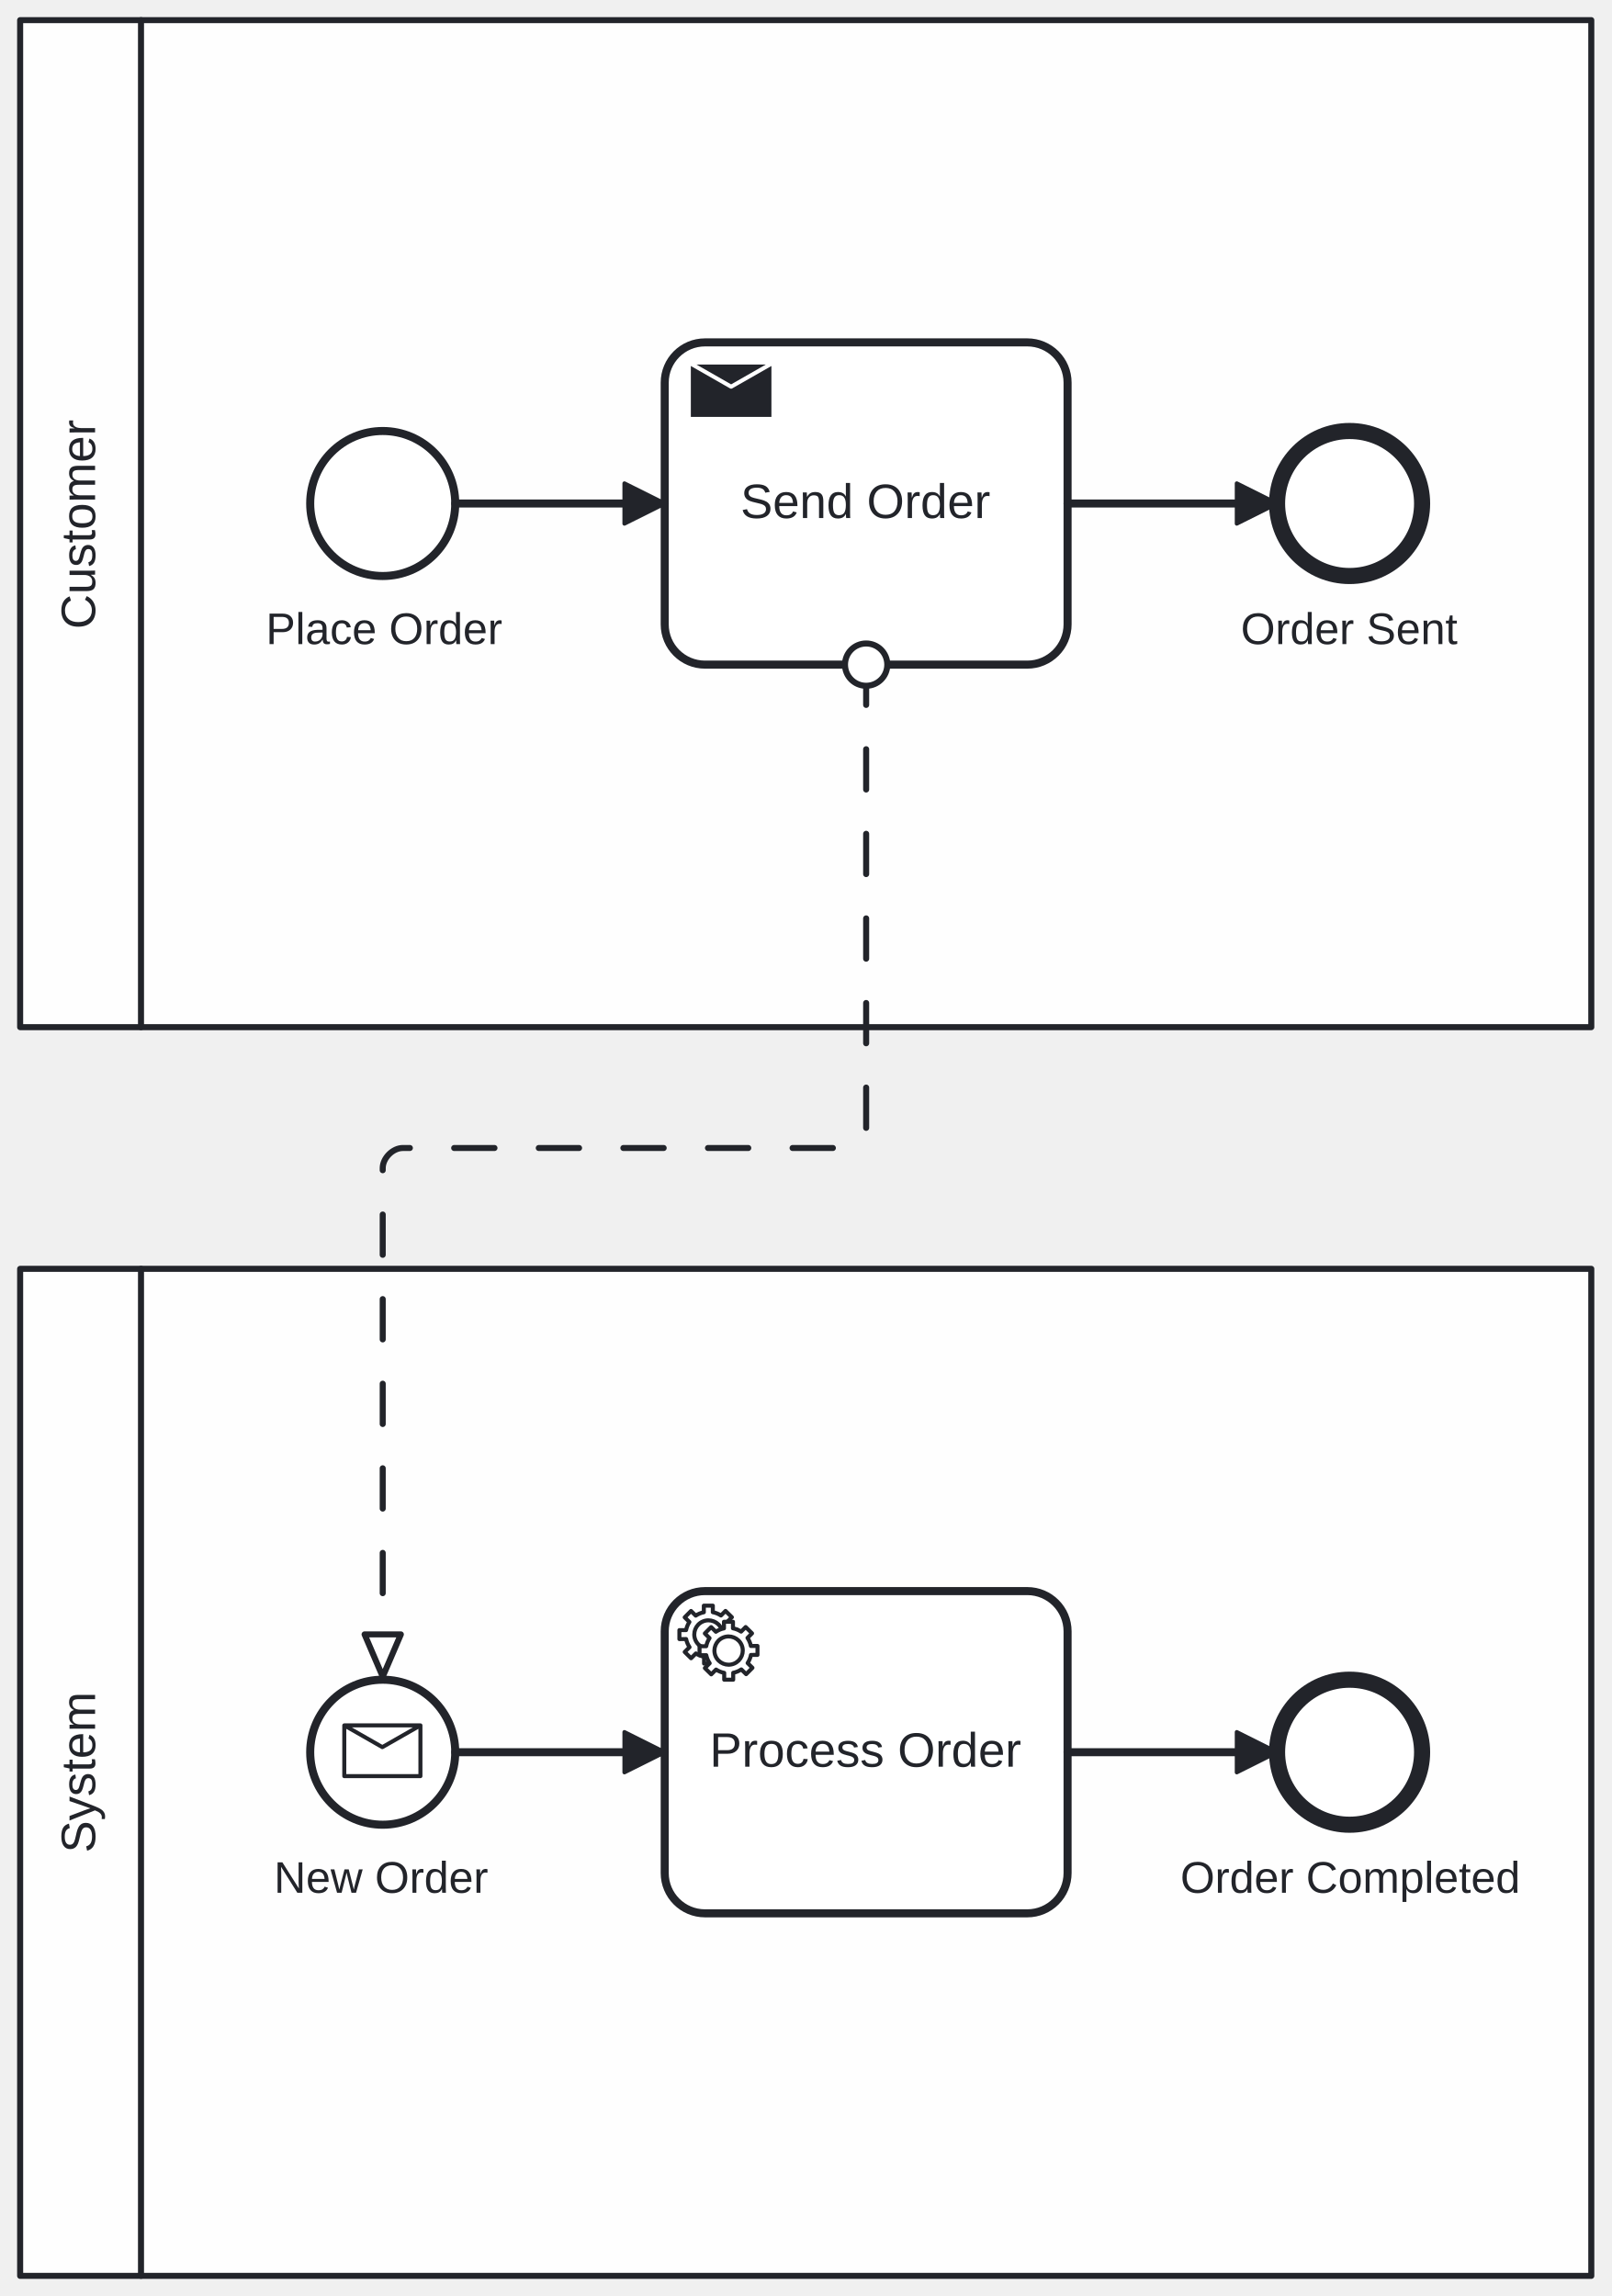
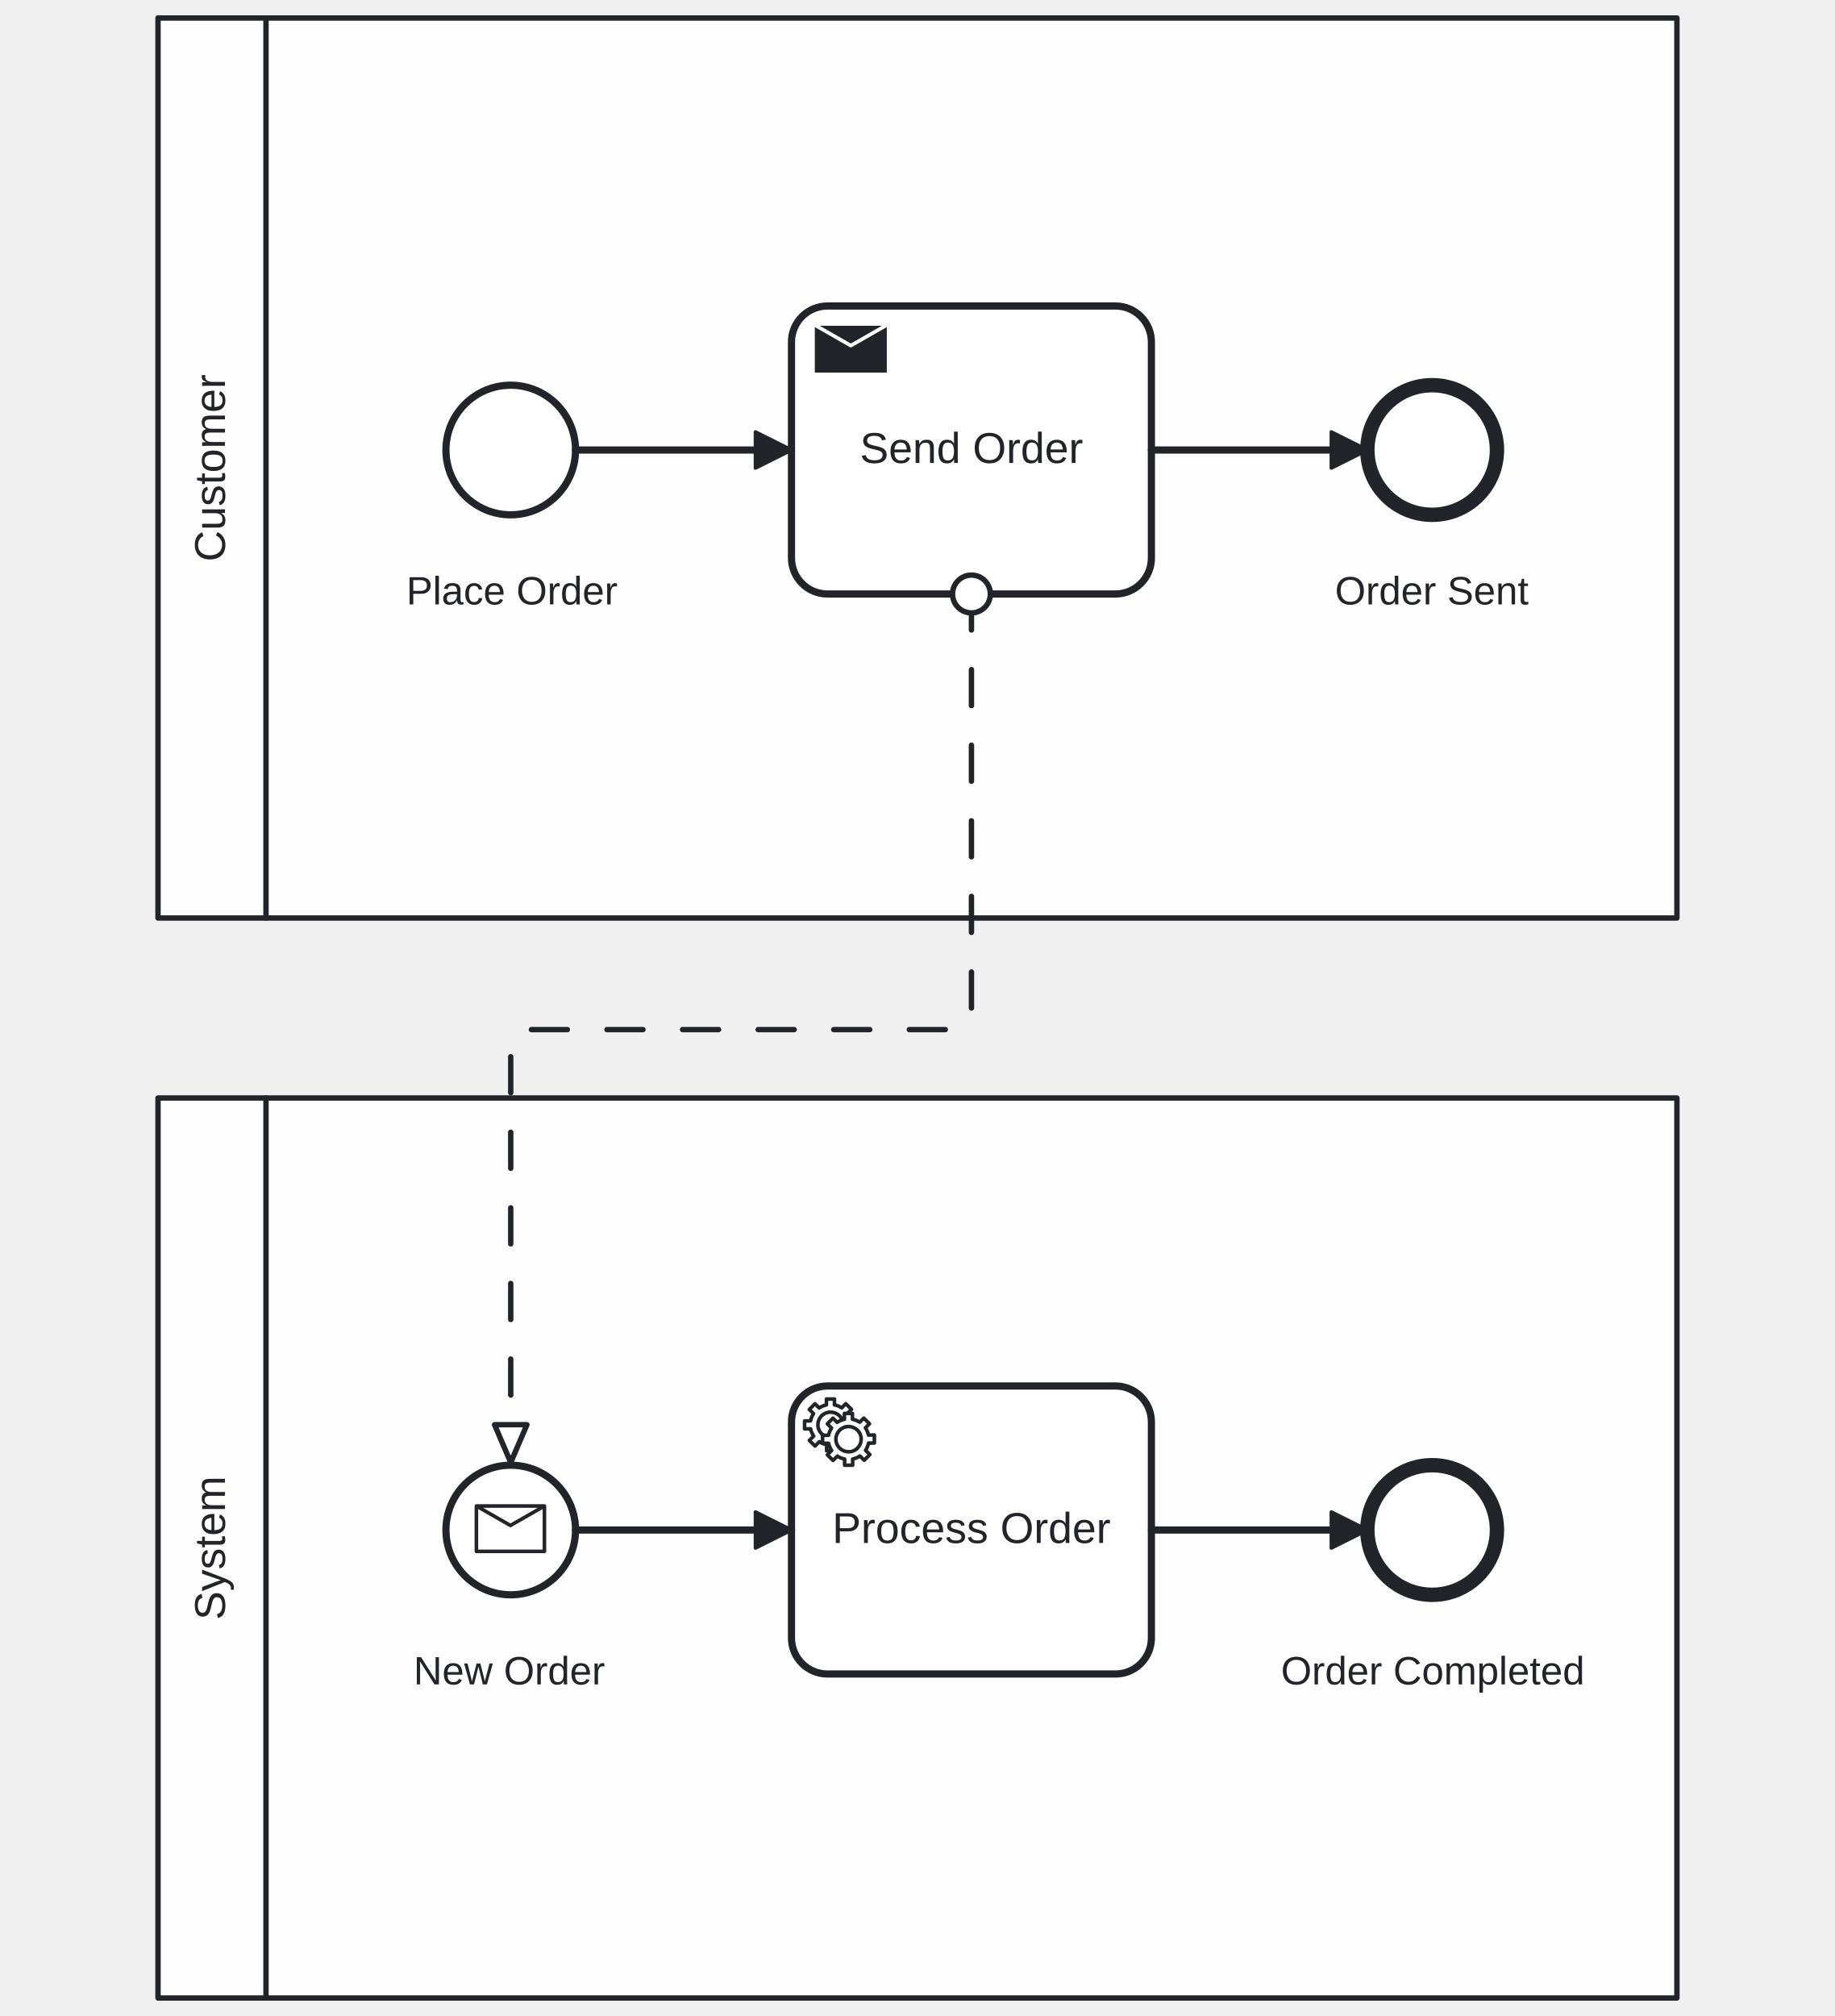
- <svg xmlns="http://www.w3.org/2000/svg" width="400" height="570" viewBox="155 75 400 570" version="1.1">
-   <defs>
-     <pattern id="djs-grid-pattern-387393" width="10" height="10" patternUnits="userSpaceOnUse">
-       <circle cx="0.5" cy="0.5" r="0.5" style="fill: rgb(204, 204, 204);" />
-     </pattern>
-   </defs>
-   <g class="djs-group">
-     <g class="djs-element djs-shape" data-element-id="Participant_0z8mn1y" style="display: block;" transform="matrix(1 0 0 1 160 80)">
-       <g class="djs-visual">
-         <rect x="0" y="0" width="390" height="250" rx="0" ry="0" style="stroke-linecap: round; stroke-linejoin: round; stroke: rgb(34, 36, 42); stroke-width: 1.5px; fill: white; fill-opacity: 0.95;" />
-         <path style="fill: none; stroke-linecap: round; stroke-linejoin: round; stroke: rgb(34, 36, 42); stroke-width: 1.5px;" d="M30,0L30,250" />
-         <text lineHeight="1.2" class="djs-label" style="font-family: Arial, sans-serif; font-size: 12px; font-weight: normal; fill: rgb(34, 36, 42);" transform="matrix(-1.83697e-16 -1 1 -1.83697e-16 0 250)">
-           <tspan x="98.808" y="18.6">Customer</tspan>
-         </text>
-       </g>
-       <rect x="-5" y="-5" rx="4" width="400" height="260" class="djs-outline" style="fill: none;" />
-       <rect class="djs-hit djs-hit-no-move" x="0" y="0" width="390" height="250" style="fill: none; stroke-opacity: 0; stroke: white; stroke-width: 15px;" />
-       <rect class="djs-hit djs-hit-click-stroke" x="0" y="0" width="390" height="250" style="fill: none; stroke-opacity: 0; stroke: white; stroke-width: 15px;" />
-       <rect class="djs-hit djs-hit-all" x="0" y="0" width="30" height="250" style="fill: none; stroke-opacity: 0; stroke: white; stroke-width: 15px;" />
+ <svg xmlns="http://www.w3.org/2000/svg" width="589" height="647" viewBox="157 87 432 560" version="1.1">
+   <g class="djs-group">
+     <g class="djs-element djs-shape" data-element-id="Participant_0z8mn1y" style="display: block;" transform="translate(162, 92)">
+       <g class="djs-visual">
+         <rect x="0" y="0" width="422" height="250" rx="0" ry="0" style="stroke-linecap: round; stroke-linejoin: round; stroke: hsl(225, 10%, 15%); stroke-width: 1.5px; fill: white; fill-opacity: 0.95;" />
+         <path style="fill: none; stroke-linecap: round; stroke-linejoin: round; stroke: hsl(225, 10%, 15%); stroke-width: 1.5px;" d="M30,0L30,250" />
+         <text style="font-family: Arial, sans-serif; font-size: 12px; font-weight: normal; fill: hsl(225, 10%, 15%);" lineHeight="1.2" class="djs-label" transform="matrix(-1.8369701987210297e-16, -1, 1, -1.8369701987210297e-16, 0, 250)">
+           <tspan x="98.996" y="18.6">Customer</tspan>
+         </text>
+       </g>
+       <rect x="-5" y="-5" rx="4" width="432" height="260" style="fill: none;" class="djs-outline" />
+       <rect style="fill: none; stroke-opacity: 0; stroke: white; stroke-width: 15px;" class="djs-hit djs-hit-no-move" x="0" y="0" width="422" height="250" />
+       <rect style="fill: none; stroke-opacity: 0; stroke: white; stroke-width: 15px;" class="djs-hit djs-hit-click-stroke" x="0" y="0" width="422" height="250" />
+       <rect style="fill: none; stroke-opacity: 0; stroke: white; stroke-width: 15px;" class="djs-hit djs-hit-all" x="0" y="0" width="30" height="250" />
    </g>
    <g class="djs-children">
      <g class="djs-group">
-         <g class="djs-element djs-shape" data-element-id="Event_0tndxmk" style="display: block;" transform="matrix(1 0 0 1 232 182)">
-           <g class="djs-visual">
-             <circle cx="18" cy="18" r="18" style="stroke-linecap: round; stroke-linejoin: round; stroke: rgb(34, 36, 42); stroke-width: 2px; fill: white; fill-opacity: 0.95;" />
-           </g>
-           <rect class="djs-hit djs-hit-all" x="0" y="0" width="36" height="36" style="fill: none; stroke-opacity: 0; stroke: white; stroke-width: 15px;" />
-           <circle cx="18" cy="18" r="23" class="djs-outline" style="fill: none;" />
-         </g>
-       </g>
-       <g class="djs-group">
-         <g class="djs-element djs-shape" data-element-id="Event_1ou3j4g" style="display: block;" transform="matrix(1 0 0 1 472 182)">
-           <g class="djs-visual">
-             <circle cx="18" cy="18" r="18" style="stroke-linecap: round; stroke-linejoin: round; stroke: rgb(34, 36, 42); stroke-width: 4px; fill: white; fill-opacity: 0.95;" />
-           </g>
-           <rect class="djs-hit djs-hit-all" x="0" y="0" width="36" height="36" style="fill: none; stroke-opacity: 0; stroke: white; stroke-width: 15px;" />
-           <circle cx="18" cy="18" r="24" class="djs-outline" style="fill: none;" />
-         </g>
-       </g>
-       <g class="djs-group">
-         <g class="djs-element djs-shape" data-element-id="Activity_0ry0qlf" style="display: block;" transform="matrix(1 0 0 1 320 160)">
-           <g class="djs-visual">
-             <rect x="0" y="0" width="100" height="80" rx="10" ry="10" style="stroke-linecap: round; stroke-linejoin: round; stroke: rgb(34, 36, 42); stroke-width: 2px; fill: white; fill-opacity: 0.95;" />
-             <text lineHeight="1.2" class="djs-label" style="font-family: Arial, sans-serif; font-size: 12px; font-weight: normal; fill: rgb(34, 36, 42);">
-               <tspan x="18.801" y="43.6">Send Order</tspan>
+         <g class="djs-element djs-shape" data-element-id="Event_0tndxmk" style="display: block;" transform="translate(242, 194)">
+           <g class="djs-visual">
+             <circle cx="18" cy="18" r="18" style="stroke-linecap: round; stroke-linejoin: round; stroke: hsl(225, 10%, 15%); stroke-width: 2px; fill: white; fill-opacity: 0.95;" />
+           </g>
+           <rect style="fill: none; stroke-opacity: 0; stroke: white; stroke-width: 15px;" class="djs-hit djs-hit-all" x="0" y="0" width="36" height="36" />
+           <circle cx="18" cy="18" r="23" style="fill: none;" class="djs-outline" />
+         </g>
+       </g>
+       <g class="djs-group">
+         <g class="djs-element djs-shape" data-element-id="Event_1ou3j4g" style="display: block;" transform="translate(498, 194)">
+           <g class="djs-visual">
+             <circle cx="18" cy="18" r="18" style="stroke-linecap: round; stroke-linejoin: round; stroke: hsl(225, 10%, 15%); stroke-width: 4px; fill: white; fill-opacity: 0.95;" />
+           </g>
+           <rect style="fill: none; stroke-opacity: 0; stroke: white; stroke-width: 15px;" class="djs-hit djs-hit-all" x="0" y="0" width="36" height="36" />
+           <circle cx="18" cy="18" r="24" style="fill: none;" class="djs-outline" />
+         </g>
+       </g>
+       <g class="djs-group">
+         <g class="djs-element djs-shape" data-element-id="Activity_0ry0qlf" style="display: block;" transform="translate(338, 172)">
+           <g class="djs-visual">
+             <rect x="0" y="0" width="100" height="80" rx="10" ry="10" style="stroke-linecap: round; stroke-linejoin: round; stroke: hsl(225, 10%, 15%); stroke-width: 2px; fill: white; fill-opacity: 0.95;" />
+             <text style="font-family: Arial, sans-serif; font-size: 12px; font-weight: normal; fill: hsl(225, 10%, 15%);" lineHeight="1.2" class="djs-label">
+               <tspan x="18.986" y="43.6">Send Order</tspan>
            </text>
-             <path d="m 5.985,4.998 l 0,14 l 21,0 l 0,-14 z l 10.5,6 l 10.5,-6" style="fill: rgb(34, 36, 42); stroke-linecap: round; stroke-linejoin: round; stroke: white; stroke-width: 1px;" />
-           </g>
-           <rect class="djs-hit djs-hit-all" x="0" y="0" width="100" height="80" style="fill: none; stroke-opacity: 0; stroke: white; stroke-width: 15px;" />
-           <rect x="-5" y="-5" rx="14" width="110" height="90" class="djs-outline" style="fill: none;" />
+             <path style="fill: hsl(225, 10%, 15%); stroke-linecap: round; stroke-linejoin: round; stroke: white; stroke-width: 1px;" d="m 5.985,4.998 l 0,14 l 21,0 l 0,-14 z l 10.5,6 l 10.5,-6" />
+           </g>
+           <rect style="fill: none; stroke-opacity: 0; stroke: white; stroke-width: 15px;" class="djs-hit djs-hit-all" x="0" y="0" width="100" height="80" />
+           <rect x="-5" y="-5" rx="14" width="110" height="90" style="fill: none;" class="djs-outline" />
        </g>
      </g>
      <g class="djs-group">
        <g class="djs-element djs-connection" data-element-id="Flow_1htsunl" style="display: block;">
          <g class="djs-visual">
            <defs>
-               <marker id="marker-72ocnjpb7rrx0xrdft4t30xs9" viewBox="0 0 20 20" refX="11" refY="10" markerWidth="10" markerHeight="10" orient="auto">
-                 <path d="M 1 5 L 11 10 L 1 15 Z" style="stroke-linecap: round; stroke-linejoin: round; stroke: rgb(34, 36, 42); stroke-width: 1px; fill: rgb(34, 36, 42);" />
-               </marker>
-             </defs>
-             <path data-corner-radius="5" style="fill: none; stroke-linecap: round; stroke-linejoin: round; stroke: rgb(34, 36, 42); stroke-width: 2px; marker-end: url('#marker-72ocnjpb7rrx0xrdft4t30xs9');" d="M268,200L320,200" />
-           </g>
-           <path d="M268,200L320,200" class="djs-hit djs-hit-stroke" style="fill: none; stroke-opacity: 0; stroke: white; stroke-width: 15px;" />
-           <rect x="263" y="195" rx="4" width="62" height="10" class="djs-outline" style="fill: none;" />
+               <marker id="marker-seq-0" viewBox="0 0 20 20" refX="11" refY="10" markerWidth="10" markerHeight="10" orient="auto">
+                 <path d="M 1 5 L 11 10 L 1 15 Z" style="stroke-linecap: round; stroke-linejoin: round; stroke: hsl(225, 10%, 15%); stroke-width: 1px; fill: hsl(225, 10%, 15%);" />
+               </marker>
+             </defs>
+             <path style="fill: none; stroke-linecap: round; stroke-linejoin: round; stroke: hsl(225, 10%, 15%); stroke-width: 2px; marker-end: url(#marker-seq-0);" data-corner-radius="5" d="M278,212L338,212" />
+           </g>
+           <path d="M278,212L338,212" style="fill: none; stroke-opacity: 0; stroke: white; stroke-width: 15px;" class="djs-hit djs-hit-stroke" />
+           <rect x="273" y="207" rx="4" width="70" height="10" style="fill: none;" class="djs-outline" />
        </g>
      </g>
      <g class="djs-group">
        <g class="djs-element djs-connection" data-element-id="Flow_0yr0lg5" style="display: block;">
          <g class="djs-visual">
            <defs>
-               <marker id="marker-0p1yk3dj0by0hihzbrzdrkion" viewBox="0 0 20 20" refX="11" refY="10" markerWidth="10" markerHeight="10" orient="auto">
-                 <path d="M 1 5 L 11 10 L 1 15 Z" style="stroke-linecap: round; stroke-linejoin: round; stroke: rgb(34, 36, 42); stroke-width: 1px; fill: rgb(34, 36, 42);" />
-               </marker>
-             </defs>
-             <path data-corner-radius="5" style="fill: none; stroke-linecap: round; stroke-linejoin: round; stroke: rgb(34, 36, 42); stroke-width: 2px; marker-end: url('#marker-0p1yk3dj0by0hihzbrzdrkion');" d="M420,200L472,200" />
-           </g>
-           <path d="M420,200L472,200" class="djs-hit djs-hit-stroke" style="fill: none; stroke-opacity: 0; stroke: white; stroke-width: 15px;" />
-           <rect x="415" y="195" rx="4" width="62" height="10" class="djs-outline" style="fill: none;" />
-         </g>
-       </g>
-     </g>
-   </g>
-   <g class="djs-group">
-     <g class="djs-element djs-shape" data-element-id="Participant_063wr7t" style="display: block;" transform="matrix(1 0 0 1 160 390)">
-       <g class="djs-visual">
-         <rect x="0" y="0" width="390" height="250" rx="0" ry="0" style="stroke-linecap: round; stroke-linejoin: round; stroke: rgb(34, 36, 42); stroke-width: 1.5px; fill: white; fill-opacity: 0.95;" />
-         <path style="fill: none; stroke-linecap: round; stroke-linejoin: round; stroke: rgb(34, 36, 42); stroke-width: 1.5px;" d="M30,0L30,250" />
-         <text lineHeight="1.2" class="djs-label" style="font-family: Arial, sans-serif; font-size: 12px; font-weight: normal; fill: rgb(34, 36, 42);" transform="matrix(-1.83697e-16 -1 1 -1.83697e-16 0 250)">
-           <tspan x="105.008" y="18.6">System</tspan>
-         </text>
-       </g>
-       <rect x="-5" y="-5" rx="4" width="400" height="260" class="djs-outline" style="fill: none;" />
-       <rect class="djs-hit djs-hit-no-move" x="0" y="0" width="390" height="250" style="fill: none; stroke-opacity: 0; stroke: white; stroke-width: 15px;" />
-       <rect class="djs-hit djs-hit-click-stroke" x="0" y="0" width="390" height="250" style="fill: none; stroke-opacity: 0; stroke: white; stroke-width: 15px;" />
-       <rect class="djs-hit djs-hit-all" x="0" y="0" width="30" height="250" style="fill: none; stroke-opacity: 0; stroke: white; stroke-width: 15px;" />
+               <marker id="marker-seq-1" viewBox="0 0 20 20" refX="11" refY="10" markerWidth="10" markerHeight="10" orient="auto">
+                 <path d="M 1 5 L 11 10 L 1 15 Z" style="stroke-linecap: round; stroke-linejoin: round; stroke: hsl(225, 10%, 15%); stroke-width: 1px; fill: hsl(225, 10%, 15%);" />
+               </marker>
+             </defs>
+             <path style="fill: none; stroke-linecap: round; stroke-linejoin: round; stroke: hsl(225, 10%, 15%); stroke-width: 2px; marker-end: url(#marker-seq-1);" data-corner-radius="5" d="M438,212L498,212" />
+           </g>
+           <path d="M438,212L498,212" style="fill: none; stroke-opacity: 0; stroke: white; stroke-width: 15px;" class="djs-hit djs-hit-stroke" />
+           <rect x="433" y="207" rx="4" width="70" height="10" style="fill: none;" class="djs-outline" />
+         </g>
+       </g>
+     </g>
+   </g>
+   <g class="djs-group">
+     <g class="djs-element djs-shape" data-element-id="Participant_063wr7t" style="display: block;" transform="translate(162, 392)">
+       <g class="djs-visual">
+         <rect x="0" y="0" width="422" height="250" rx="0" ry="0" style="stroke-linecap: round; stroke-linejoin: round; stroke: hsl(225, 10%, 15%); stroke-width: 1.5px; fill: white; fill-opacity: 0.95;" />
+         <path style="fill: none; stroke-linecap: round; stroke-linejoin: round; stroke: hsl(225, 10%, 15%); stroke-width: 1.5px;" d="M30,0L30,250" />
+         <text style="font-family: Arial, sans-serif; font-size: 12px; font-weight: normal; fill: hsl(225, 10%, 15%);" lineHeight="1.2" class="djs-label" transform="matrix(-1.8369701987210297e-16, -1, 1, -1.8369701987210297e-16, 0, 250)">
+           <tspan x="104.996" y="18.6">System</tspan>
+         </text>
+       </g>
+       <rect x="-5" y="-5" rx="4" width="432" height="260" style="fill: none;" class="djs-outline" />
+       <rect style="fill: none; stroke-opacity: 0; stroke: white; stroke-width: 15px;" class="djs-hit djs-hit-no-move" x="0" y="0" width="422" height="250" />
+       <rect style="fill: none; stroke-opacity: 0; stroke: white; stroke-width: 15px;" class="djs-hit djs-hit-click-stroke" x="0" y="0" width="422" height="250" />
+       <rect style="fill: none; stroke-opacity: 0; stroke: white; stroke-width: 15px;" class="djs-hit djs-hit-all" x="0" y="0" width="30" height="250" />
    </g>
    <g class="djs-children">
      <g class="djs-group">
-         <g class="djs-element djs-shape" data-element-id="Event_0f70ujx" style="display: block;" transform="matrix(1 0 0 1 472 492)">
-           <g class="djs-visual">
-             <circle cx="18" cy="18" r="18" style="stroke-linecap: round; stroke-linejoin: round; stroke: rgb(34, 36, 42); stroke-width: 4px; fill: white; fill-opacity: 0.95;" />
-           </g>
-           <rect class="djs-hit djs-hit-all" x="0" y="0" width="36" height="36" style="fill: none; stroke-opacity: 0; stroke: white; stroke-width: 15px;" />
-           <circle cx="18" cy="18" r="24" class="djs-outline" style="fill: none;" />
-         </g>
-       </g>
-       <g class="djs-group">
-         <g class="djs-element djs-shape" data-element-id="Event_0156z5p" style="display: block;" transform="matrix(1 0 0 1 232 492)">
-           <g class="djs-visual">
-             <circle cx="18" cy="18" r="18" style="stroke-linecap: round; stroke-linejoin: round; stroke: rgb(34, 36, 42); stroke-width: 2px; fill: white; fill-opacity: 0.95;" />
-             <path d="m 8.46,11.34 l 0,12.6 l 18.9,0 l 0,-12.6 z l 9.45,5.4 l 9.45,-5.4" style="fill: white; stroke-linecap: round; stroke-linejoin: round; stroke: rgb(34, 36, 42); stroke-width: 1px;" />
-           </g>
-           <rect class="djs-hit djs-hit-all" x="0" y="0" width="36" height="36" style="fill: none; stroke-opacity: 0; stroke: white; stroke-width: 15px;" />
-           <circle cx="18" cy="18" r="23" class="djs-outline" style="fill: none;" />
-         </g>
-       </g>
-       <g class="djs-group">
-         <g class="djs-element djs-shape" data-element-id="Activity_1e3ihgs" style="display: block;" transform="matrix(1 0 0 1 320 470)">
-           <g class="djs-visual">
-             <rect x="0" y="0" width="100" height="80" rx="10" ry="10" style="stroke-linecap: round; stroke-linejoin: round; stroke: rgb(34, 36, 42); stroke-width: 2px; fill: white; fill-opacity: 0.95;" />
-             <text lineHeight="1.2" class="djs-label" style="font-family: Arial, sans-serif; font-size: 12px; font-weight: normal; fill: rgb(34, 36, 42);">
-               <tspan x="11.145" y="43.6">Process Order</tspan>
+         <g class="djs-element djs-shape" data-element-id="Event_0f70ujx" style="display: block;" transform="translate(498, 494)">
+           <g class="djs-visual">
+             <circle cx="18" cy="18" r="18" style="stroke-linecap: round; stroke-linejoin: round; stroke: hsl(225, 10%, 15%); stroke-width: 4px; fill: white; fill-opacity: 0.95;" />
+           </g>
+           <rect style="fill: none; stroke-opacity: 0; stroke: white; stroke-width: 15px;" class="djs-hit djs-hit-all" x="0" y="0" width="36" height="36" />
+           <circle cx="18" cy="18" r="24" style="fill: none;" class="djs-outline" />
+         </g>
+       </g>
+       <g class="djs-group">
+         <g class="djs-element djs-shape" data-element-id="Event_0156z5p" style="display: block;" transform="translate(242, 494)">
+           <g class="djs-visual">
+             <circle cx="18" cy="18" r="18" style="stroke-linecap: round; stroke-linejoin: round; stroke: hsl(225, 10%, 15%); stroke-width: 2px; fill: white; fill-opacity: 0.95;" />
+             <path style="fill: white; stroke-linecap: round; stroke-linejoin: round; stroke: hsl(225, 10%, 15%); stroke-width: 1px;" d="m 8.46,11.34 l 0,12.6 l 18.9,0 l 0,-12.6 z l 9.45,5.4 l 9.45,-5.4" />
+           </g>
+           <rect style="fill: none; stroke-opacity: 0; stroke: white; stroke-width: 15px;" class="djs-hit djs-hit-all" x="0" y="0" width="36" height="36" />
+           <circle cx="18" cy="18" r="23" style="fill: none;" class="djs-outline" />
+         </g>
+       </g>
+       <g class="djs-group">
+         <g class="djs-element djs-shape" data-element-id="Activity_1e3ihgs" style="display: block;" transform="translate(338, 472)">
+           <g class="djs-visual">
+             <rect x="0" y="0" width="100" height="80" rx="10" ry="10" style="stroke-linecap: round; stroke-linejoin: round; stroke: hsl(225, 10%, 15%); stroke-width: 2px; fill: white; fill-opacity: 0.95;" />
+             <text style="font-family: Arial, sans-serif; font-size: 12px; font-weight: normal; fill: hsl(225, 10%, 15%);" lineHeight="1.2" class="djs-label">
+               <tspan x="11.324" y="43.6">Process Order</tspan>
            </text>
-             <circle cx="5" cy="5" r="5" transform="translate(6, 6)" style="stroke-linecap: round; stroke-linejoin: round; stroke: none; stroke-width: 2px; fill: white;" />
-             <path d="m 12,18 v -1.713 c 0.352,-0.07 0.704,-0.178 1.048,-0.321 0.344,-0.145 0.666,-0.321 0.966,-0.521 l 1.194,1.18 1.567,-1.577 -1.195,-1.18 c 0.403,-0.614 0.683,-1.299 0.825,-2.018 l 1.622,-0.01 v -2.22 l -1.637,0.01 c -0.073,-0.352 -0.178,-0.7 -0.324,-1.044 -0.145,-0.344 -0.321,-0.664 -0.523,-0.962 l 1.131,-1.136 -1.583,-1.563 -1.13,1.136 c -0.614,-0.401 -1.303,-0.681 -2.023,-0.822 l 0.009,-1.619 h -2.241 l 0.004,1.631 c -0.354,0.074 -0.705,0.18 -1.05,0.324 -0.344,0.144 -0.665,0.321 -0.964,0.52 l -1.17,-1.158 -1.567,1.579 1.168,1.157 c -0.403,0.613 -0.683,1.298 -0.825,2.017 l -1.659,0.003 v 2.222 l 1.672,-0.006 c 0.073,0.351 0.18,0.702 0.324,1.045 0.145,0.344 0.321,0.664 0.523,0.961 l -1.199,1.197 1.584,1.56 1.196,-1.193 c 0.614,0.403 1.303,0.682 2.023,0.823 l 7.19e-4,1.699 h 2.227 z m 0.221,-3.996 c -1.789,0.75 -3.858,-0.093 -4.61,-1.874 -0.752,-1.783 0.091,-3.846 1.88,-4.596 1.788,-0.749 3.857,0.093 4.609,1.874 0.752,1.782 -0.091,3.846 -1.88,4.596 z" style="fill: white; stroke-linecap: round; stroke-linejoin: round; stroke: rgb(34, 36, 42); stroke-width: 1px;" />
-             <circle cx="5" cy="5" r="5" transform="translate(11, 10)" style="stroke-linecap: round; stroke-linejoin: round; stroke: none; stroke-width: 2px; fill: white;" />
-             <path d="m 17,22 v -1.713 c 0.352,-0.07 0.704,-0.178 1.048,-0.321 0.344,-0.145 0.666,-0.321 0.966,-0.521 l 1.194,1.18 1.567,-1.577 -1.195,-1.18 c 0.403,-0.614 0.683,-1.299 0.825,-2.018 l 1.622,-0.01 v -2.22 l -1.637,0.01 c -0.073,-0.352 -0.178,-0.7 -0.324,-1.044 -0.145,-0.344 -0.321,-0.664 -0.523,-0.962 l 1.131,-1.136 -1.583,-1.563 -1.13,1.136 c -0.614,-0.401 -1.303,-0.681 -2.023,-0.822 l 0.009,-1.619 h -2.241 l 0.004,1.631 c -0.354,0.074 -0.705,0.18 -1.05,0.324 -0.344,0.144 -0.665,0.321 -0.964,0.52 l -1.17,-1.158 -1.567,1.579 1.168,1.157 c -0.403,0.613 -0.683,1.298 -0.825,2.017 l -1.659,0.003 v 2.222 l 1.672,-0.006 c 0.073,0.351 0.18,0.702 0.324,1.045 0.145,0.344 0.321,0.664 0.523,0.961 l -1.199,1.197 1.584,1.56 1.196,-1.193 c 0.614,0.403 1.303,0.682 2.023,0.823 l 7.19e-4,1.699 h 2.227 z m 0.221,-3.996 c -1.789,0.75 -3.858,-0.093 -4.61,-1.874 -0.752,-1.783 0.091,-3.846 1.88,-4.596 1.788,-0.749 3.857,0.093 4.609,1.874 0.752,1.782 -0.091,3.846 -1.88,4.596 z" style="fill: white; stroke-linecap: round; stroke-linejoin: round; stroke: rgb(34, 36, 42); stroke-width: 1px;" />
-           </g>
-           <rect class="djs-hit djs-hit-all" x="0" y="0" width="100" height="80" style="fill: none; stroke-opacity: 0; stroke: white; stroke-width: 15px;" />
-           <rect x="-5" y="-5" rx="14" width="110" height="90" class="djs-outline" style="fill: none;" />
+             <circle cx="5" cy="5" r="5" style="stroke-linecap: round; stroke-linejoin: round; stroke: none; stroke-width: 2px; fill: white;" transform="translate(6, 6)" />
+             <path style="fill: white; stroke-linecap: round; stroke-linejoin: round; stroke: hsl(225, 10%, 15%); stroke-width: 1px;" d="m 12,18 v -1.713 c 0.352,-0.07 0.704,-0.178 1.048,-0.321 0.344,-0.145 0.666,-0.321 0.966,-0.521 l 1.194,1.18 1.567,-1.577 -1.195,-1.18 c 0.403,-0.614 0.683,-1.299 0.825,-2.018 l 1.622,-0.01 v -2.22 l -1.637,0.01 c -0.073,-0.352 -0.178,-0.7 -0.324,-1.044 -0.145,-0.344 -0.321,-0.664 -0.523,-0.962 l 1.131,-1.136 -1.583,-1.563 -1.13,1.136 c -0.614,-0.401 -1.303,-0.681 -2.023,-0.822 l 0.009,-1.619 h -2.241 l 0.004,1.631 c -0.354,0.074 -0.705,0.18 -1.05,0.324 -0.344,0.144 -0.665,0.321 -0.964,0.52 l -1.17,-1.158 -1.567,1.579 1.168,1.157 c -0.403,0.613 -0.683,1.298 -0.825,2.017 l -1.659,0.003 v 2.222 l 1.672,-0.006 c 0.073,0.351 0.18,0.702 0.324,1.045 0.145,0.344 0.321,0.664 0.523,0.961 l -1.199,1.197 1.584,1.56 1.196,-1.193 c 0.614,0.403 1.303,0.682 2.023,0.823 l 7.19e-4,1.699 h 2.227 z m 0.221,-3.996 c -1.789,0.75 -3.858,-0.093 -4.61,-1.874 -0.752,-1.783 0.091,-3.846 1.88,-4.596 1.788,-0.749 3.857,0.093 4.609,1.874 0.752,1.782 -0.091,3.846 -1.88,4.596 z" />
+             <circle cx="5" cy="5" r="5" style="stroke-linecap: round; stroke-linejoin: round; stroke: none; stroke-width: 2px; fill: white;" transform="translate(11, 10)" />
+             <path style="fill: white; stroke-linecap: round; stroke-linejoin: round; stroke: hsl(225, 10%, 15%); stroke-width: 1px;" d="m 17,22 v -1.713 c 0.352,-0.07 0.704,-0.178 1.048,-0.321 0.344,-0.145 0.666,-0.321 0.966,-0.521 l 1.194,1.18 1.567,-1.577 -1.195,-1.18 c 0.403,-0.614 0.683,-1.299 0.825,-2.018 l 1.622,-0.01 v -2.22 l -1.637,0.01 c -0.073,-0.352 -0.178,-0.7 -0.324,-1.044 -0.145,-0.344 -0.321,-0.664 -0.523,-0.962 l 1.131,-1.136 -1.583,-1.563 -1.13,1.136 c -0.614,-0.401 -1.303,-0.681 -2.023,-0.822 l 0.009,-1.619 h -2.241 l 0.004,1.631 c -0.354,0.074 -0.705,0.18 -1.05,0.324 -0.344,0.144 -0.665,0.321 -0.964,0.52 l -1.17,-1.158 -1.567,1.579 1.168,1.157 c -0.403,0.613 -0.683,1.298 -0.825,2.017 l -1.659,0.003 v 2.222 l 1.672,-0.006 c 0.073,0.351 0.18,0.702 0.324,1.045 0.145,0.344 0.321,0.664 0.523,0.961 l -1.199,1.197 1.584,1.56 1.196,-1.193 c 0.614,0.403 1.303,0.682 2.023,0.823 l 7.19e-4,1.699 h 2.227 z m 0.221,-3.996 c -1.789,0.75 -3.858,-0.093 -4.61,-1.874 -0.752,-1.783 0.091,-3.846 1.88,-4.596 1.788,-0.749 3.857,0.093 4.609,1.874 0.752,1.782 -0.091,3.846 -1.88,4.596 z" />
+           </g>
+           <rect style="fill: none; stroke-opacity: 0; stroke: white; stroke-width: 15px;" class="djs-hit djs-hit-all" x="0" y="0" width="100" height="80" />
+           <rect x="-5" y="-5" rx="14" width="110" height="90" style="fill: none;" class="djs-outline" />
        </g>
      </g>
      <g class="djs-group">
        <g class="djs-element djs-connection" data-element-id="Flow_00wj4ud" style="display: block;">
          <g class="djs-visual">
            <defs>
-               <marker id="marker-2z1sj8awfvs3q3r2osg7ahirz" viewBox="0 0 20 20" refX="11" refY="10" markerWidth="10" markerHeight="10" orient="auto">
-                 <path d="M 1 5 L 11 10 L 1 15 Z" style="stroke-linecap: round; stroke-linejoin: round; stroke: rgb(34, 36, 42); stroke-width: 1px; fill: rgb(34, 36, 42);" />
-               </marker>
-             </defs>
-             <path data-corner-radius="5" style="fill: none; stroke-linecap: round; stroke-linejoin: round; stroke: rgb(34, 36, 42); stroke-width: 2px; marker-end: url('#marker-2z1sj8awfvs3q3r2osg7ahirz');" d="M420,510L472,510" />
-           </g>
-           <path d="M420,510L472,510" class="djs-hit djs-hit-stroke" style="fill: none; stroke-opacity: 0; stroke: white; stroke-width: 15px;" />
-           <rect x="415" y="505" rx="4" width="62" height="10" class="djs-outline" style="fill: none;" />
+               <marker id="marker-seq-2" viewBox="0 0 20 20" refX="11" refY="10" markerWidth="10" markerHeight="10" orient="auto">
+                 <path d="M 1 5 L 11 10 L 1 15 Z" style="stroke-linecap: round; stroke-linejoin: round; stroke: hsl(225, 10%, 15%); stroke-width: 1px; fill: hsl(225, 10%, 15%);" />
+               </marker>
+             </defs>
+             <path style="fill: none; stroke-linecap: round; stroke-linejoin: round; stroke: hsl(225, 10%, 15%); stroke-width: 2px; marker-end: url(#marker-seq-2);" data-corner-radius="5" d="M438,512L498,512" />
+           </g>
+           <path d="M438,512L498,512" style="fill: none; stroke-opacity: 0; stroke: white; stroke-width: 15px;" class="djs-hit djs-hit-stroke" />
+           <rect x="433" y="507" rx="4" width="70" height="10" style="fill: none;" class="djs-outline" />
        </g>
      </g>
      <g class="djs-group">
        <g class="djs-element djs-connection" data-element-id="Flow_0n5lx63" style="display: block;">
          <g class="djs-visual">
            <defs>
-               <marker id="marker-0tgu8drig9fo5v3tbu94v5a1w" viewBox="0 0 20 20" refX="11" refY="10" markerWidth="10" markerHeight="10" orient="auto">
-                 <path d="M 1 5 L 11 10 L 1 15 Z" style="stroke-linecap: round; stroke-linejoin: round; stroke: rgb(34, 36, 42); stroke-width: 1px; fill: rgb(34, 36, 42);" />
-               </marker>
-             </defs>
-             <path data-corner-radius="5" style="fill: none; stroke-linecap: round; stroke-linejoin: round; stroke: rgb(34, 36, 42); stroke-width: 2px; marker-end: url('#marker-0tgu8drig9fo5v3tbu94v5a1w');" d="M268,510L320,510" />
-           </g>
-           <path d="M268,510L320,510" class="djs-hit djs-hit-stroke" style="fill: none; stroke-opacity: 0; stroke: white; stroke-width: 15px;" />
-           <rect x="263" y="505" rx="4" width="62" height="10" class="djs-outline" style="fill: none;" />
-         </g>
-       </g>
-     </g>
-   </g>
-   <g class="djs-group">
-     <g class="djs-element djs-shape" data-element-id="Event_0tndxmk_label" style="display: block;" transform="matrix(1 0 0 1 221 225)">
-       <g class="djs-visual">
-         <text lineHeight="1.2" class="djs-label" style="font-family: Arial, sans-serif; font-size: 11px; font-weight: normal; fill: rgb(34, 36, 42);">
-           <tspan x="0" y="9.9">Place Order</tspan>
-         </text>
-       </g>
-       <rect class="djs-hit djs-hit-all" x="0" y="0" width="59" height="14" style="fill: none; stroke-opacity: 0; stroke: white; stroke-width: 15px;" />
-       <rect x="-5" y="-5" rx="4" width="69" height="24" class="djs-outline" style="fill: none;" />
-     </g>
-   </g>
-   <g class="djs-group">
-     <g class="djs-element djs-shape" data-element-id="Event_1ou3j4g_label" style="display: block;" transform="matrix(1 0 0 1 463 225)">
-       <g class="djs-visual">
-         <text lineHeight="1.2" class="djs-label" style="font-family: Arial, sans-serif; font-size: 11px; font-weight: normal; fill: rgb(34, 36, 42);">
-           <tspan x="0" y="9.9">Order Sent</tspan>
-         </text>
-       </g>
-       <rect class="djs-hit djs-hit-all" x="0" y="0" width="55" height="14" style="fill: none; stroke-opacity: 0; stroke: white; stroke-width: 15px;" />
-       <rect x="-5" y="-5" rx="4" width="65" height="24" class="djs-outline" style="fill: none;" />
-     </g>
-   </g>
-   <g class="djs-group">
-     <g class="djs-element djs-shape" data-element-id="Event_0156z5p_label" style="display: block;" transform="matrix(1 0 0 1 223 535)">
-       <g class="djs-visual">
-         <text lineHeight="1.2" class="djs-label" style="font-family: Arial, sans-serif; font-size: 11px; font-weight: normal; fill: rgb(34, 36, 42);">
-           <tspan x="0" y="9.9">New Order</tspan>
-         </text>
-       </g>
-       <rect class="djs-hit djs-hit-all" x="0" y="0" width="54" height="14" style="fill: none; stroke-opacity: 0; stroke: white; stroke-width: 15px;" />
-       <rect x="-5" y="-5" rx="4" width="64" height="24" class="djs-outline" style="fill: none;" />
-     </g>
-   </g>
-   <g class="djs-group">
-     <g class="djs-element djs-shape" data-element-id="Event_0f70ujx_label" style="display: block;" transform="matrix(1 0 0 1 448 535)">
-       <g class="djs-visual">
-         <text lineHeight="1.2" class="djs-label" style="font-family: Arial, sans-serif; font-size: 11px; font-weight: normal; fill: rgb(34, 36, 42);">
-           <tspan x="0" y="9.9">Order Completed</tspan>
-         </text>
-       </g>
-       <rect class="djs-hit djs-hit-all" x="0" y="0" width="85" height="14" style="fill: none; stroke-opacity: 0; stroke: white; stroke-width: 15px;" />
-       <rect x="-5" y="-5" rx="4" width="95" height="24" class="djs-outline" style="fill: none;" />
+               <marker id="marker-seq-3" viewBox="0 0 20 20" refX="11" refY="10" markerWidth="10" markerHeight="10" orient="auto">
+                 <path d="M 1 5 L 11 10 L 1 15 Z" style="stroke-linecap: round; stroke-linejoin: round; stroke: hsl(225, 10%, 15%); stroke-width: 1px; fill: hsl(225, 10%, 15%);" />
+               </marker>
+             </defs>
+             <path style="fill: none; stroke-linecap: round; stroke-linejoin: round; stroke: hsl(225, 10%, 15%); stroke-width: 2px; marker-end: url(#marker-seq-3);" data-corner-radius="5" d="M278,512L338,512" />
+           </g>
+           <path d="M278,512L338,512" style="fill: none; stroke-opacity: 0; stroke: white; stroke-width: 15px;" class="djs-hit djs-hit-stroke" />
+           <rect x="273" y="507" rx="4" width="70" height="10" style="fill: none;" class="djs-outline" />
+         </g>
+       </g>
    </g>
  </g>
  <g class="djs-group">
    <g class="djs-element djs-connection" data-element-id="Flow_088h286" style="display: block;">
      <g class="djs-visual">
        <defs>
-           <marker id="marker-8iy9gshc6qtt9hi4pke9diif9" viewBox="0 0 20 20" refX="8.5" refY="5" markerWidth="20" markerHeight="20" orient="auto">
-             <path d="m 1 5 l 0 -3 l 7 3 l -7 3 z" style="stroke-linecap: round; stroke-linejoin: round; stroke: rgb(34, 36, 42); stroke-width: 1px; fill: white; stroke-dasharray: 10000, 1;" />
+           <marker id="marker-seq-4" viewBox="0 0 20 20" refX="8.5" refY="5" markerWidth="20" markerHeight="20" orient="auto">
+             <path d="m 1 5 l 0 -3 l 7 3 l -7 3 z" style="stroke-linecap: round; stroke-linejoin: round; stroke: hsl(225, 10%, 15%); stroke-width: 1px; fill: white; stroke-dasharray: 10000,1;" />
          </marker>
-           <marker id="marker-2iald11jpxgco3uhj4igbpvvi" viewBox="0 0 20 20" refX="6" refY="6" markerWidth="20" markerHeight="20" orient="auto">
-             <circle cx="6" cy="6" r="3.5" style="stroke-linecap: round; stroke-linejoin: round; stroke: rgb(34, 36, 42); stroke-width: 1px; fill: white; stroke-dasharray: 10000, 1;" />
+           <marker id="marker-seq-5" viewBox="0 0 20 20" refX="6" refY="6" markerWidth="20" markerHeight="20" orient="auto">
+             <circle cx="6" cy="6" r="3.5" style="stroke-linecap: round; stroke-linejoin: round; stroke: hsl(225, 10%, 15%); stroke-width: 1px; fill: white; stroke-dasharray: 10000,1;" />
          </marker>
        </defs>
-         <path data-corner-radius="5" style="fill: none; stroke-linecap: round; stroke-linejoin: round; stroke: rgb(34, 36, 42); stroke-width: 1.5px; marker-end: url('#marker-8iy9gshc6qtt9hi4pke9diif9'); marker-start: url('#marker-2iald11jpxgco3uhj4igbpvvi'); stroke-dasharray: 10, 11;" d="M370,240L370,355C370,357.5,367.5,360,365,360L255,360C252.5,360,250,362.5,250,365L250,492" />
-       </g>
-       <path d="M370,240L370,360L250,360L250,492" class="djs-hit djs-hit-stroke" style="fill: none; stroke-opacity: 0; stroke: white; stroke-width: 15px;" />
-       <rect x="245" y="235" rx="4" width="130" height="262" class="djs-outline" style="fill: none;" />
+         <path style="fill: none; stroke-linecap: round; stroke-linejoin: round; stroke: hsl(225, 10%, 15%); stroke-width: 1.5px; marker-end: url(#marker-seq-4); marker-start: url(#marker-seq-5); stroke-dasharray: 10, 11;" data-corner-radius="5" d="M388,252L388,368C388,370.5,385.5,373,383,373L265,373C262.5,373,260,375.5,260,378L260,494" />
+       </g>
+       <path d="M388,252L388,373L260,373L260,494" style="fill: none; stroke-opacity: 0; stroke: white; stroke-width: 15px;" class="djs-hit djs-hit-stroke" />
+       <rect x="255" y="247" rx="4" width="138" height="252" style="fill: none;" class="djs-outline" />
+     </g>
+   </g>
+   <g class="djs-group">
+     <g class="djs-element djs-shape" data-element-id="Event_0tndxmk_label" style="display: block;" transform="translate(231, 245)">
+       <g class="djs-visual">
+         <text style="font-family: Arial, sans-serif; font-size: 11px; font-weight: normal; fill: hsl(225, 10%, 15%);" lineHeight="1.2" class="djs-label">
+           <tspan x="0" y="9.9">Place Order</tspan>
+         </text>
+       </g>
+       <rect style="fill: none; stroke-opacity: 0; stroke: white; stroke-width: 15px;" class="djs-hit djs-hit-all" x="0" y="0" width="59" height="14" />
+       <rect x="-5" y="-5" rx="4" width="69" height="24" style="fill: none;" class="djs-outline" />
+     </g>
+   </g>
+   <g class="djs-group">
+     <g class="djs-element djs-shape" data-element-id="Event_1ou3j4g_label" style="display: block;" transform="translate(489, 245)">
+       <g class="djs-visual">
+         <text style="font-family: Arial, sans-serif; font-size: 11px; font-weight: normal; fill: hsl(225, 10%, 15%);" lineHeight="1.2" class="djs-label">
+           <tspan x="0" y="9.9">Order Sent</tspan>
+         </text>
+       </g>
+       <rect style="fill: none; stroke-opacity: 0; stroke: white; stroke-width: 15px;" class="djs-hit djs-hit-all" x="0" y="0" width="54" height="14" />
+       <rect x="-5" y="-5" rx="4" width="64" height="24" style="fill: none;" class="djs-outline" />
+     </g>
+   </g>
+   <g class="djs-group">
+     <g class="djs-element djs-shape" data-element-id="Event_0f70ujx_label" style="display: block;" transform="translate(474, 545)">
+       <g class="djs-visual">
+         <text style="font-family: Arial, sans-serif; font-size: 11px; font-weight: normal; fill: hsl(225, 10%, 15%);" lineHeight="1.2" class="djs-label">
+           <tspan x="0" y="9.9">Order Completed</tspan>
+         </text>
+       </g>
+       <rect style="fill: none; stroke-opacity: 0; stroke: white; stroke-width: 15px;" class="djs-hit djs-hit-all" x="0" y="0" width="85" height="14" />
+       <rect x="-5" y="-5" rx="4" width="95" height="24" style="fill: none;" class="djs-outline" />
+     </g>
+   </g>
+   <g class="djs-group">
+     <g class="djs-element djs-shape" data-element-id="Event_0156z5p_label" style="display: block;" transform="translate(233, 545)">
+       <g class="djs-visual">
+         <text style="font-family: Arial, sans-serif; font-size: 11px; font-weight: normal; fill: hsl(225, 10%, 15%);" lineHeight="1.2" class="djs-label">
+           <tspan x="0" y="9.9">New Order</tspan>
+         </text>
+       </g>
+       <rect style="fill: none; stroke-opacity: 0; stroke: white; stroke-width: 15px;" class="djs-hit djs-hit-all" x="0" y="0" width="54" height="14" />
+       <rect x="-5" y="-5" rx="4" width="64" height="24" style="fill: none;" class="djs-outline" />
    </g>
  </g>
</svg>
